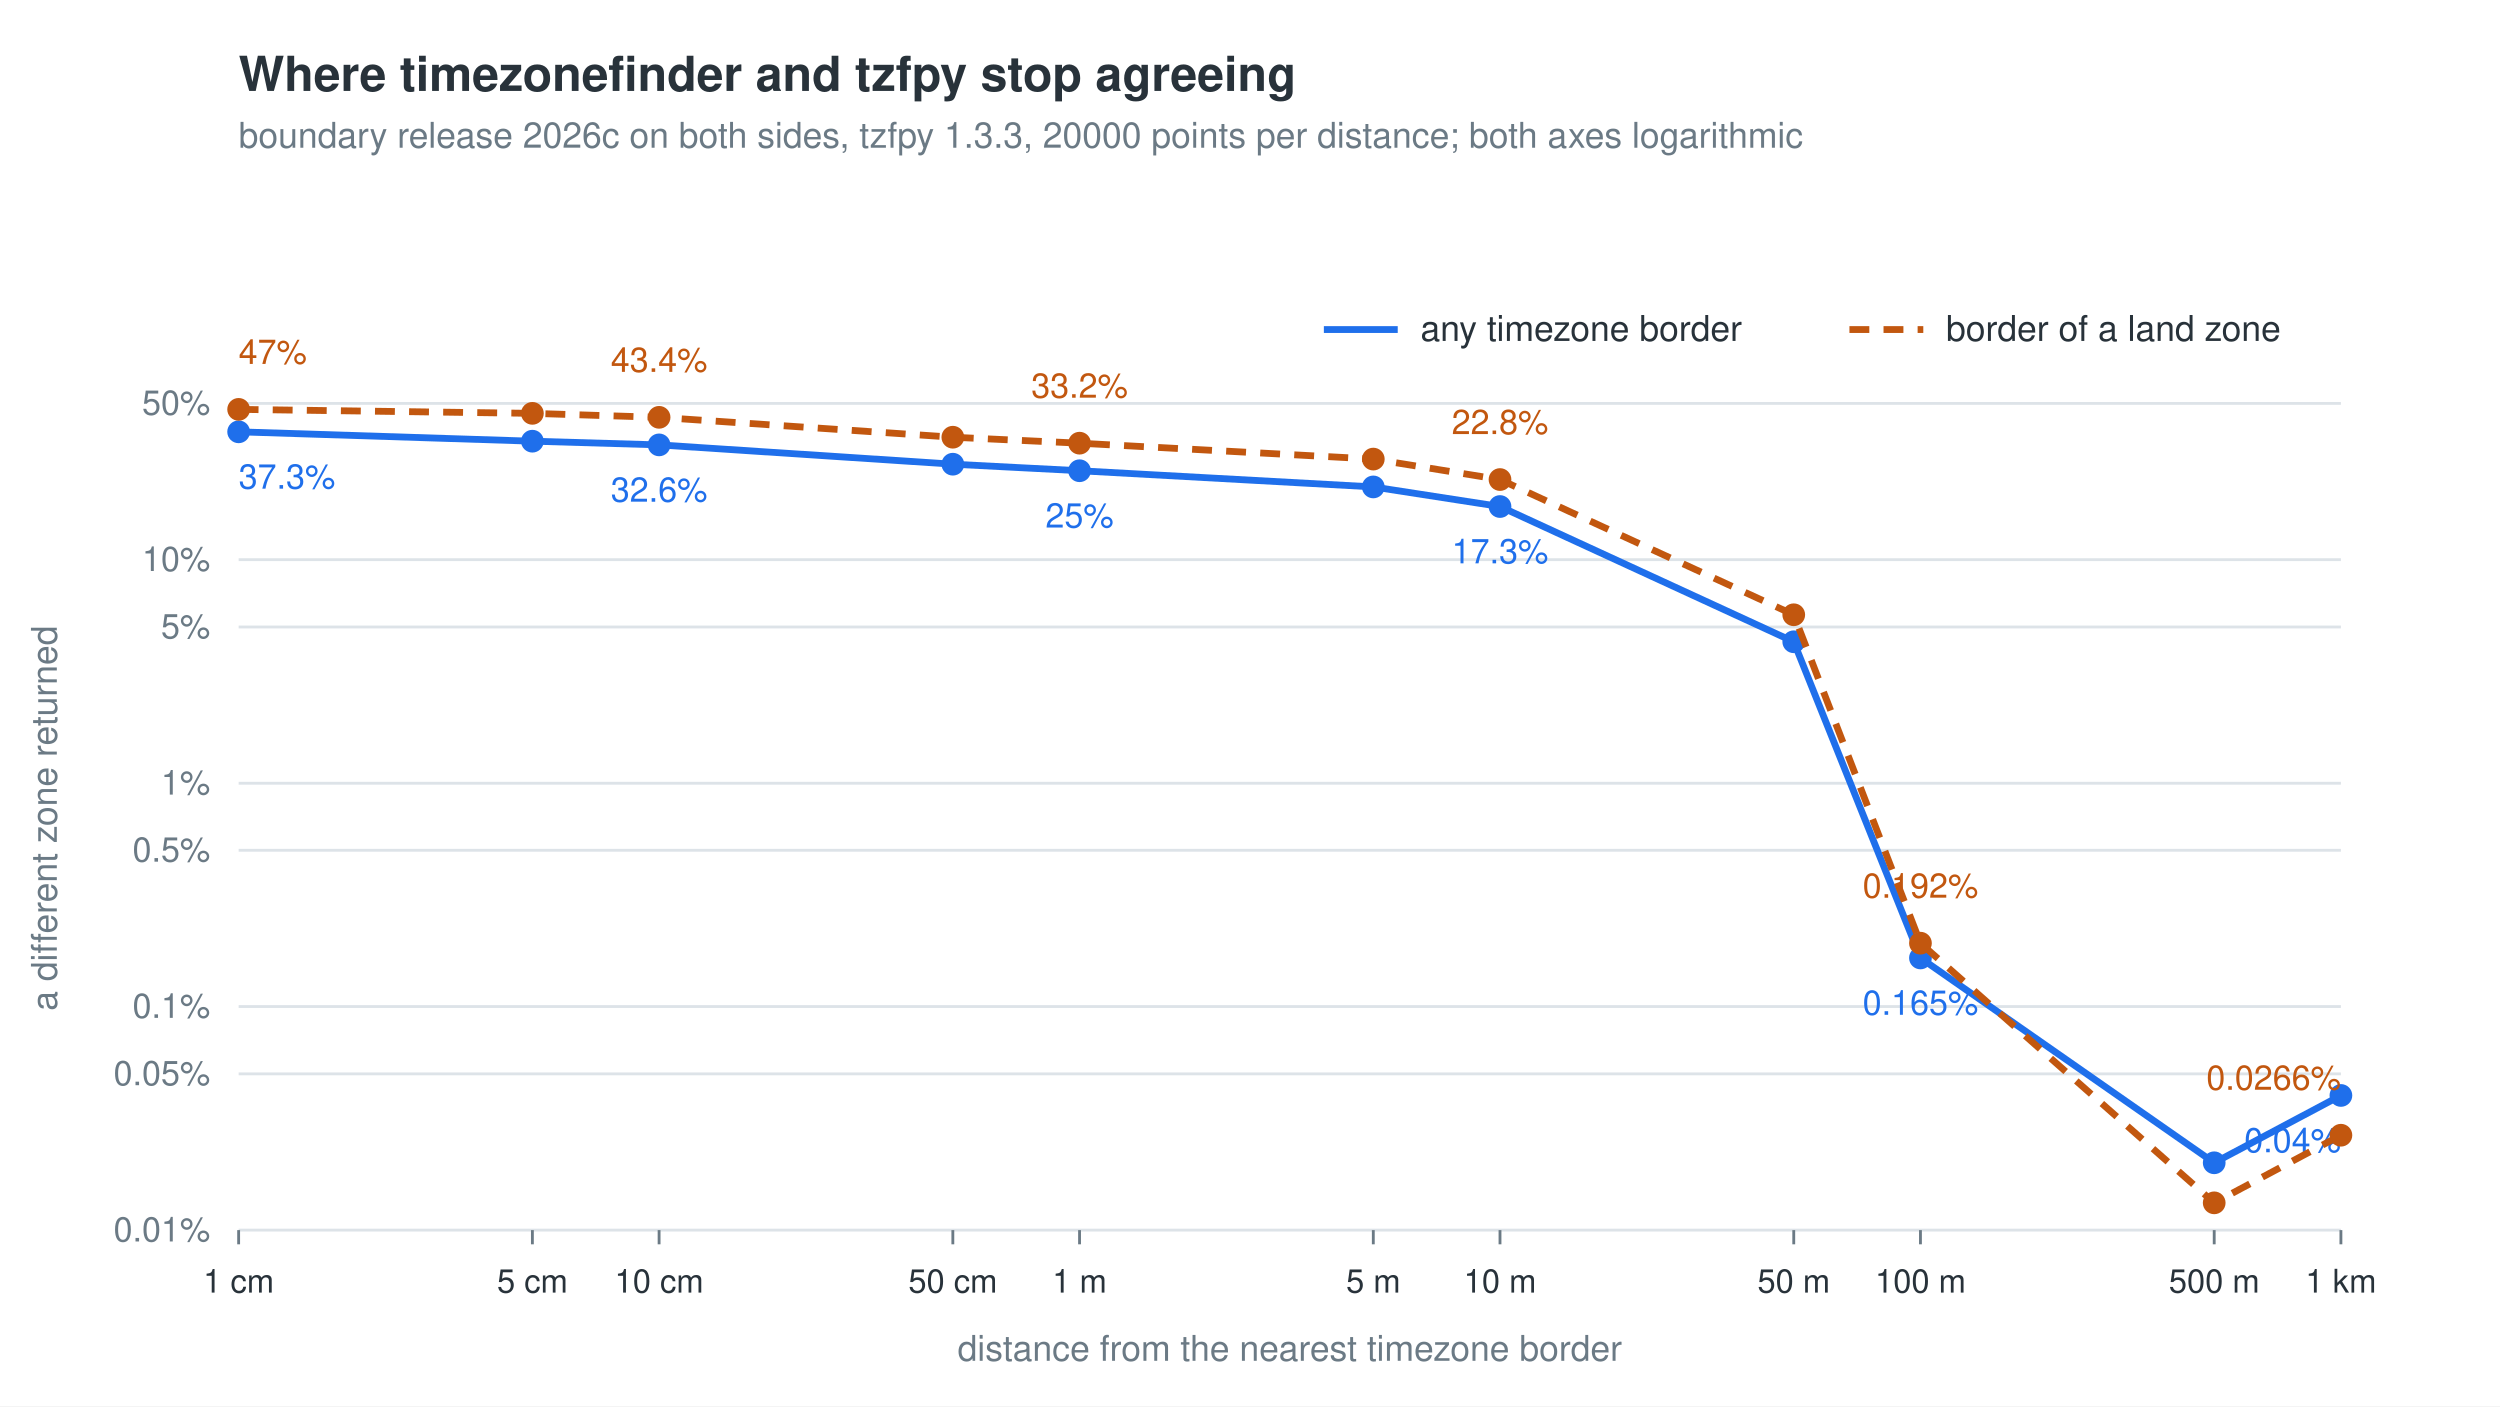
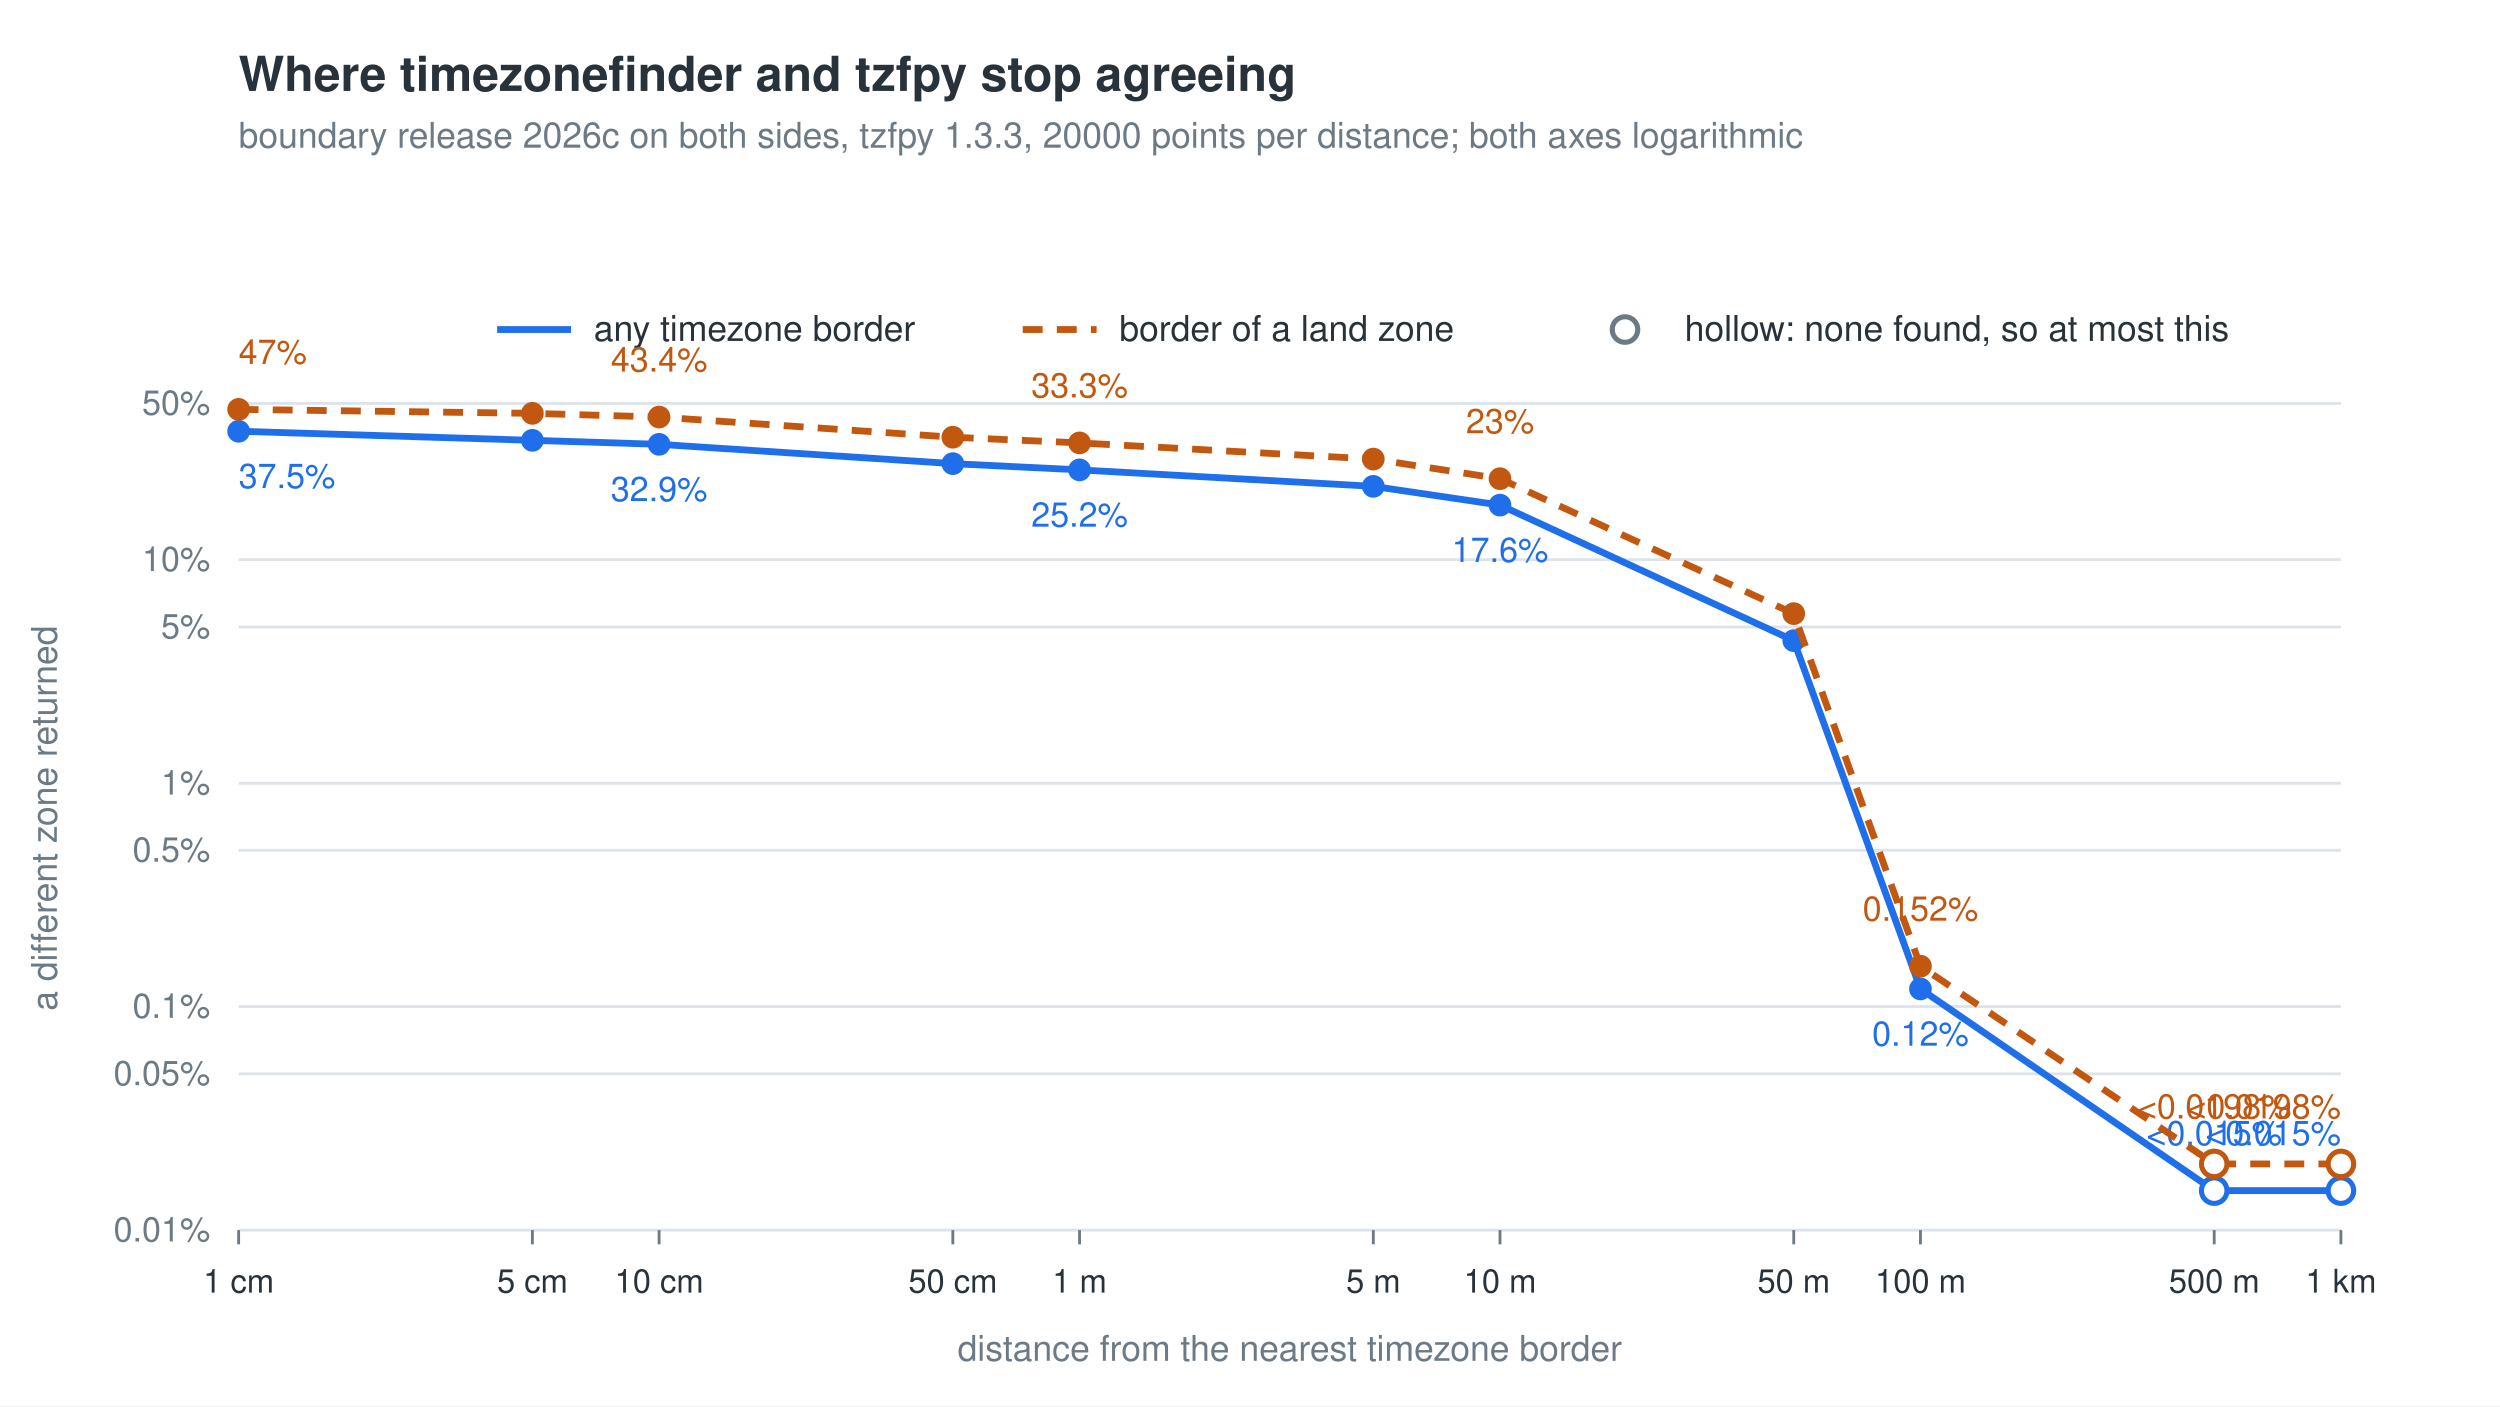
<svg xmlns="http://www.w3.org/2000/svg" viewBox="0 0 880 495" width="880" height="495" font-family="Helvetica, Arial, sans-serif" role="img" aria-label="How often timezonefinder and tzfpy return a different zone, against distance from the nearest timezone border">
  <rect width="880" height="495" fill="#ffffff" />
  <text x="84" y="32" font-size="17" font-weight="600" fill="#28323a">Where timezonefinder and tzfpy stop agreeing</text>
  <text x="84" y="52" font-size="12.5" fill="#6b7a85">boundary release 2026c on both sides, tzfpy 1.3.3, 20000 points per distance; both axes logarithmic</text>
-   <line x1="466" y1="116" x2="492" y2="116" stroke="#1f6feb" stroke-width="2.4" />
-   <text x="500" y="120" font-size="12.5" fill="#28323a">any timezone border</text>
-   <line x1="651" y1="116" x2="677" y2="116" stroke="#c2570f" stroke-width="2.4" stroke-dasharray="7 5" />
-   <text x="685" y="120" font-size="12.5" fill="#28323a">border of a land zone</text>
+   <line x1="175" y1="116" x2="201" y2="116" stroke="#1f6feb" stroke-width="2.4" />
+   <text x="209" y="120" font-size="12.5" fill="#28323a">any timezone border</text>
+   <line x1="360" y1="116" x2="386" y2="116" stroke="#c2570f" stroke-width="2.4" stroke-dasharray="7 5" />
+   <text x="394" y="120" font-size="12.5" fill="#28323a">border of a land zone</text>
+   <circle cx="572" cy="116" r="4.5" fill="#ffffff" stroke="#6b7a85" stroke-width="1.8" />
+   <text x="593" y="120" font-size="12.5" fill="#28323a">hollow: none found, so at most this</text>
  <line x1="84" y1="433.0" x2="824" y2="433.0" stroke="#dde3e8" stroke-width="1" />
  <text x="74" y="437.0" font-size="12" text-anchor="end" fill="#6b7a85">0.01%</text>
  <line x1="84" y1="378.0" x2="824" y2="378.0" stroke="#dde3e8" stroke-width="1" />
  <text x="74" y="382.0" font-size="12" text-anchor="end" fill="#6b7a85">0.05%</text>
  <line x1="84" y1="354.3" x2="824" y2="354.3" stroke="#dde3e8" stroke-width="1" />
  <text x="74" y="358.3" font-size="12" text-anchor="end" fill="#6b7a85">0.1%</text>
  <line x1="84" y1="299.3" x2="824" y2="299.3" stroke="#dde3e8" stroke-width="1" />
  <text x="74" y="303.3" font-size="12" text-anchor="end" fill="#6b7a85">0.5%</text>
  <line x1="84" y1="275.7" x2="824" y2="275.7" stroke="#dde3e8" stroke-width="1" />
  <text x="74" y="279.7" font-size="12" text-anchor="end" fill="#6b7a85">1%</text>
  <line x1="84" y1="220.7" x2="824" y2="220.7" stroke="#dde3e8" stroke-width="1" />
  <text x="74" y="224.7" font-size="12" text-anchor="end" fill="#6b7a85">5%</text>
  <line x1="84" y1="197.0" x2="824" y2="197.0" stroke="#dde3e8" stroke-width="1" />
  <text x="74" y="201.0" font-size="12" text-anchor="end" fill="#6b7a85">10%</text>
  <line x1="84" y1="142.0" x2="824" y2="142.0" stroke="#dde3e8" stroke-width="1" />
  <text x="74" y="146.0" font-size="12" text-anchor="end" fill="#6b7a85">50%</text>
  <line x1="84.0" y1="433.0" x2="84.0" y2="438.0" stroke="#6b7a85" stroke-width="1" />
  <text x="84.0" y="455.0" font-size="11.5" text-anchor="middle" fill="#28323a">1 cm</text>
  <line x1="187.4" y1="433.0" x2="187.4" y2="438.0" stroke="#6b7a85" stroke-width="1" />
  <text x="187.4" y="455.0" font-size="11.5" text-anchor="middle" fill="#28323a">5 cm</text>
  <line x1="232.0" y1="433.0" x2="232.0" y2="438.0" stroke="#6b7a85" stroke-width="1" />
  <text x="232.0" y="455.0" font-size="11.5" text-anchor="middle" fill="#28323a">10 cm</text>
  <line x1="335.4" y1="433.0" x2="335.4" y2="438.0" stroke="#6b7a85" stroke-width="1" />
  <text x="335.4" y="455.0" font-size="11.5" text-anchor="middle" fill="#28323a">50 cm</text>
  <line x1="380.0" y1="433.0" x2="380.0" y2="438.0" stroke="#6b7a85" stroke-width="1" />
  <text x="380.0" y="455.0" font-size="11.5" text-anchor="middle" fill="#28323a">1 m</text>
  <line x1="483.4" y1="433.0" x2="483.4" y2="438.0" stroke="#6b7a85" stroke-width="1" />
  <text x="483.4" y="455.0" font-size="11.5" text-anchor="middle" fill="#28323a">5 m</text>
  <line x1="528.0" y1="433.0" x2="528.0" y2="438.0" stroke="#6b7a85" stroke-width="1" />
  <text x="528.0" y="455.0" font-size="11.5" text-anchor="middle" fill="#28323a">10 m</text>
  <line x1="631.4" y1="433.0" x2="631.4" y2="438.0" stroke="#6b7a85" stroke-width="1" />
  <text x="631.4" y="455.0" font-size="11.5" text-anchor="middle" fill="#28323a">50 m</text>
  <line x1="676.0" y1="433.0" x2="676.0" y2="438.0" stroke="#6b7a85" stroke-width="1" />
  <text x="676.0" y="455.0" font-size="11.5" text-anchor="middle" fill="#28323a">100 m</text>
  <line x1="779.4" y1="433.0" x2="779.4" y2="438.0" stroke="#6b7a85" stroke-width="1" />
  <text x="779.4" y="455.0" font-size="11.5" text-anchor="middle" fill="#28323a">500 m</text>
  <line x1="824.0" y1="433.0" x2="824.0" y2="438.0" stroke="#6b7a85" stroke-width="1" />
  <text x="824.0" y="455.0" font-size="11.5" text-anchor="middle" fill="#28323a">1 km</text>
-   <polyline points="84.0,152.0 187.4,155.3 232.0,156.6 335.4,163.4 380.0,165.7 483.4,171.4 528.0,178.3 631.4,225.9 676.0,337.2 779.4,409.3 824.0,385.6" fill="none" stroke="#1f6feb" stroke-width="2.4" stroke-linejoin="round" />
-   <circle cx="84.0" cy="152.0" r="4" fill="#1f6feb" />
-   <text x="84.0" y="172.0" font-size="12" text-anchor="start" fill="#1f6feb">37.3%</text>
-   <circle cx="187.4" cy="155.3" r="4" fill="#1f6feb" />
-   <circle cx="232.0" cy="156.6" r="4" fill="#1f6feb" />
-   <text x="232.0" y="176.6" font-size="12" text-anchor="middle" fill="#1f6feb">32.6%</text>
-   <circle cx="335.4" cy="163.4" r="4" fill="#1f6feb" />
-   <circle cx="380.0" cy="165.7" r="4" fill="#1f6feb" />
-   <text x="380.0" y="185.7" font-size="12" text-anchor="middle" fill="#1f6feb">25%</text>
-   <circle cx="483.4" cy="171.4" r="4" fill="#1f6feb" />
-   <circle cx="528.0" cy="178.3" r="4" fill="#1f6feb" />
-   <text x="528.0" y="198.3" font-size="12" text-anchor="middle" fill="#1f6feb">17.3%</text>
-   <circle cx="631.4" cy="225.9" r="4" fill="#1f6feb" />
-   <circle cx="676.0" cy="337.2" r="4" fill="#1f6feb" />
-   <text x="676.0" y="357.2" font-size="12" text-anchor="middle" fill="#1f6feb">0.165%</text>
-   <circle cx="779.4" cy="409.3" r="4" fill="#1f6feb" />
-   <circle cx="824.0" cy="385.6" r="4" fill="#1f6feb" />
-   <text x="824.0" y="405.6" font-size="12" text-anchor="end" fill="#1f6feb">0.04%</text>
-   <polyline points="84.0,144.1 187.4,145.5 232.0,146.9 335.4,153.9 380.0,156.0 483.4,161.6 528.0,168.8 631.4,216.4 676.0,332.0 779.4,423.4 824.0,399.6" fill="none" stroke="#c2570f" stroke-width="2.4" stroke-linejoin="round" stroke-dasharray="7 5" />
+   <polyline points="84.0,151.8 187.4,155.0 232.0,156.4 335.4,163.2 380.0,165.4 483.4,171.2 528.0,177.8 631.4,225.5 676.0,348.1 779.4,419.1 824.0,419.1" fill="none" stroke="#1f6feb" stroke-width="2.4" stroke-linejoin="round" />
+   <circle cx="84.0" cy="151.8" r="4" fill="#1f6feb" />
+   <text x="84.0" y="171.8" font-size="12" text-anchor="start" fill="#1f6feb">37.5%</text>
+   <circle cx="187.4" cy="155.0" r="4" fill="#1f6feb" />
+   <circle cx="232.0" cy="156.4" r="4" fill="#1f6feb" />
+   <text x="232.0" y="176.4" font-size="12" text-anchor="middle" fill="#1f6feb">32.9%</text>
+   <circle cx="335.4" cy="163.2" r="4" fill="#1f6feb" />
+   <circle cx="380.0" cy="165.4" r="4" fill="#1f6feb" />
+   <text x="380.0" y="185.4" font-size="12" text-anchor="middle" fill="#1f6feb">25.2%</text>
+   <circle cx="483.4" cy="171.2" r="4" fill="#1f6feb" />
+   <circle cx="528.0" cy="177.8" r="4" fill="#1f6feb" />
+   <text x="528.0" y="197.8" font-size="12" text-anchor="middle" fill="#1f6feb">17.6%</text>
+   <circle cx="631.4" cy="225.5" r="4" fill="#1f6feb" />
+   <circle cx="676.0" cy="348.1" r="4" fill="#1f6feb" />
+   <text x="676.0" y="368.1" font-size="12" text-anchor="middle" fill="#1f6feb">0.12%</text>
+   <circle cx="779.4" cy="419.1" r="4.5" fill="#ffffff" stroke="#1f6feb" stroke-width="1.8" />
+   <text x="779.4" y="403.1" font-size="12" text-anchor="middle" fill="#1f6feb">&lt;0.015%</text>
+   <circle cx="824.0" cy="419.1" r="4.5" fill="#ffffff" stroke="#1f6feb" stroke-width="1.8" />
+   <text x="824.0" y="403.1" font-size="12" text-anchor="end" fill="#1f6feb">&lt;0.015%</text>
+   <polyline points="84.0,144.1 187.4,145.5 232.0,146.8 335.4,153.9 380.0,155.9 483.4,161.6 528.0,168.5 631.4,216.0 676.0,340.1 779.4,409.7 824.0,409.7" fill="none" stroke="#c2570f" stroke-width="2.4" stroke-linejoin="round" stroke-dasharray="7 5" />
  <circle cx="84.0" cy="144.1" r="4" fill="#c2570f" />
  <text x="84.0" y="128.1" font-size="12" text-anchor="start" fill="#c2570f">47%</text>
  <circle cx="187.4" cy="145.5" r="4" fill="#c2570f" />
-   <circle cx="232.0" cy="146.9" r="4" fill="#c2570f" />
-   <text x="232.0" y="130.9" font-size="12" text-anchor="middle" fill="#c2570f">43.4%</text>
+   <circle cx="232.0" cy="146.8" r="4" fill="#c2570f" />
+   <text x="232.0" y="130.8" font-size="12" text-anchor="middle" fill="#c2570f">43.4%</text>
  <circle cx="335.4" cy="153.9" r="4" fill="#c2570f" />
-   <circle cx="380.0" cy="156.0" r="4" fill="#c2570f" />
-   <text x="380.0" y="140.0" font-size="12" text-anchor="middle" fill="#c2570f">33.2%</text>
+   <circle cx="380.0" cy="155.9" r="4" fill="#c2570f" />
+   <text x="380.0" y="139.9" font-size="12" text-anchor="middle" fill="#c2570f">33.3%</text>
  <circle cx="483.4" cy="161.6" r="4" fill="#c2570f" />
-   <circle cx="528.0" cy="168.8" r="4" fill="#c2570f" />
-   <text x="528.0" y="152.8" font-size="12" text-anchor="middle" fill="#c2570f">22.8%</text>
-   <circle cx="631.4" cy="216.4" r="4" fill="#c2570f" />
-   <circle cx="676.0" cy="332.0" r="4" fill="#c2570f" />
-   <text x="676.0" y="316.0" font-size="12" text-anchor="middle" fill="#c2570f">0.192%</text>
-   <circle cx="779.4" cy="423.4" r="4" fill="#c2570f" />
-   <circle cx="824.0" cy="399.6" r="4" fill="#c2570f" />
-   <text x="824.0" y="383.6" font-size="12" text-anchor="end" fill="#c2570f">0.0266%</text>
+   <circle cx="528.0" cy="168.5" r="4" fill="#c2570f" />
+   <text x="528.0" y="152.5" font-size="12" text-anchor="middle" fill="#c2570f">23%</text>
+   <circle cx="631.4" cy="216.0" r="4" fill="#c2570f" />
+   <circle cx="676.0" cy="340.1" r="4" fill="#c2570f" />
+   <text x="676.0" y="324.1" font-size="12" text-anchor="middle" fill="#c2570f">0.152%</text>
+   <circle cx="779.4" cy="409.7" r="4.5" fill="#ffffff" stroke="#c2570f" stroke-width="1.8" />
+   <text x="779.4" y="393.7" font-size="12" text-anchor="middle" fill="#c2570f">&lt;0.0198%</text>
+   <circle cx="824.0" cy="409.7" r="4.5" fill="#ffffff" stroke="#c2570f" stroke-width="1.8" />
+   <text x="824.0" y="393.7" font-size="12" text-anchor="end" fill="#c2570f">&lt;0.0198%</text>
  <text x="454" y="479.0" font-size="12.5" text-anchor="middle" fill="#6b7a85">distance from the nearest timezone border</text>
  <text x="20" y="288" font-size="12.5" text-anchor="middle" fill="#6b7a85" transform="rotate(-90 20 288)">a different zone returned</text>
</svg>
